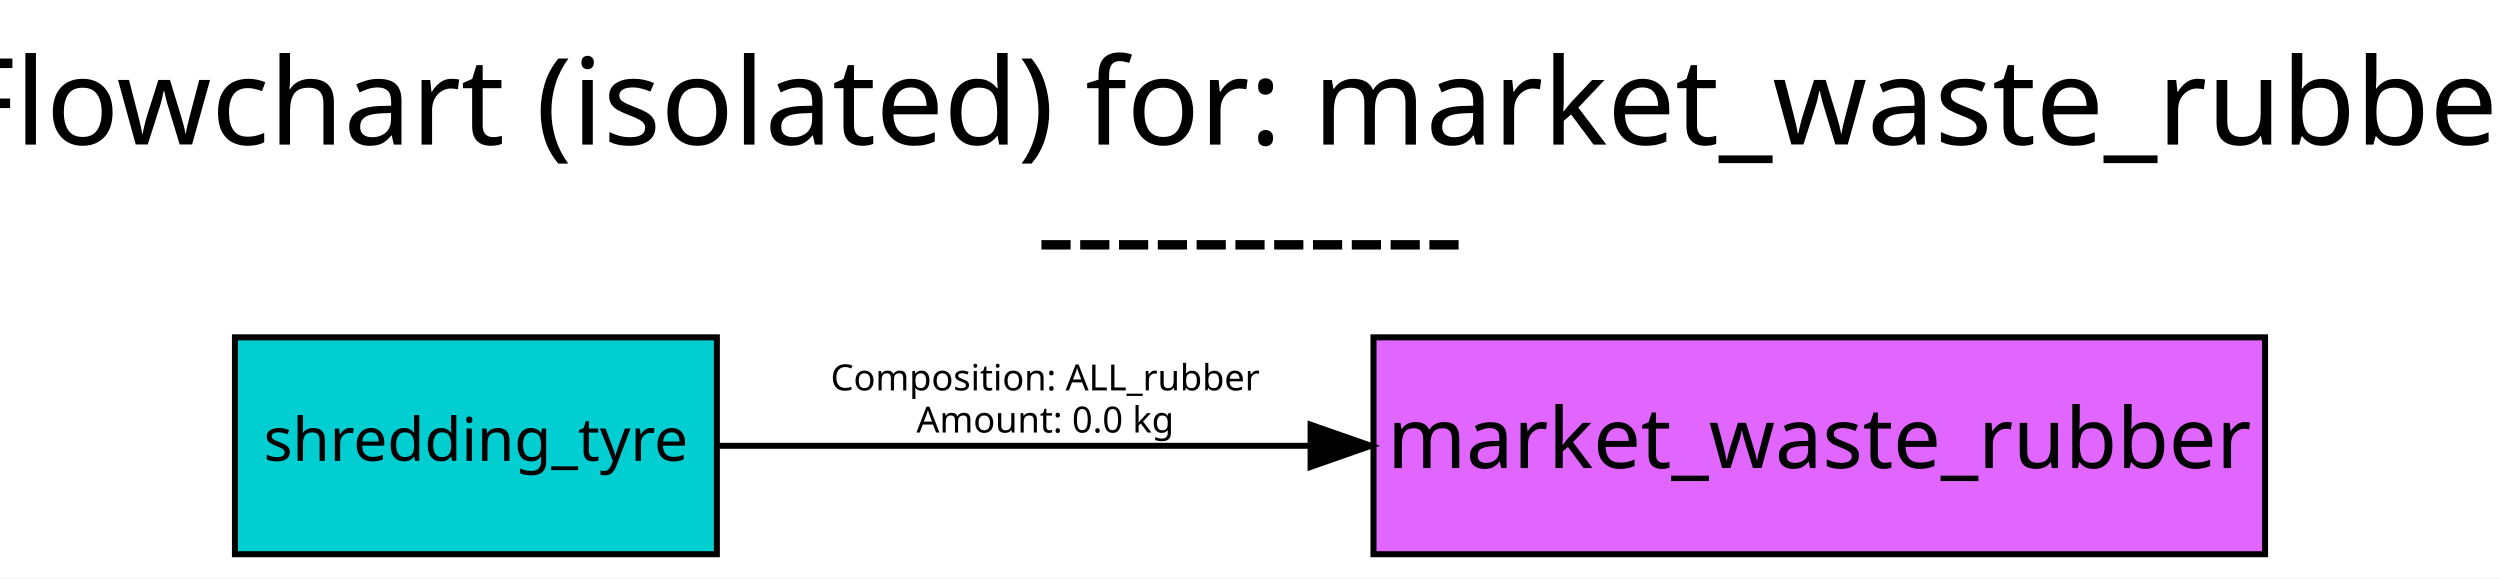
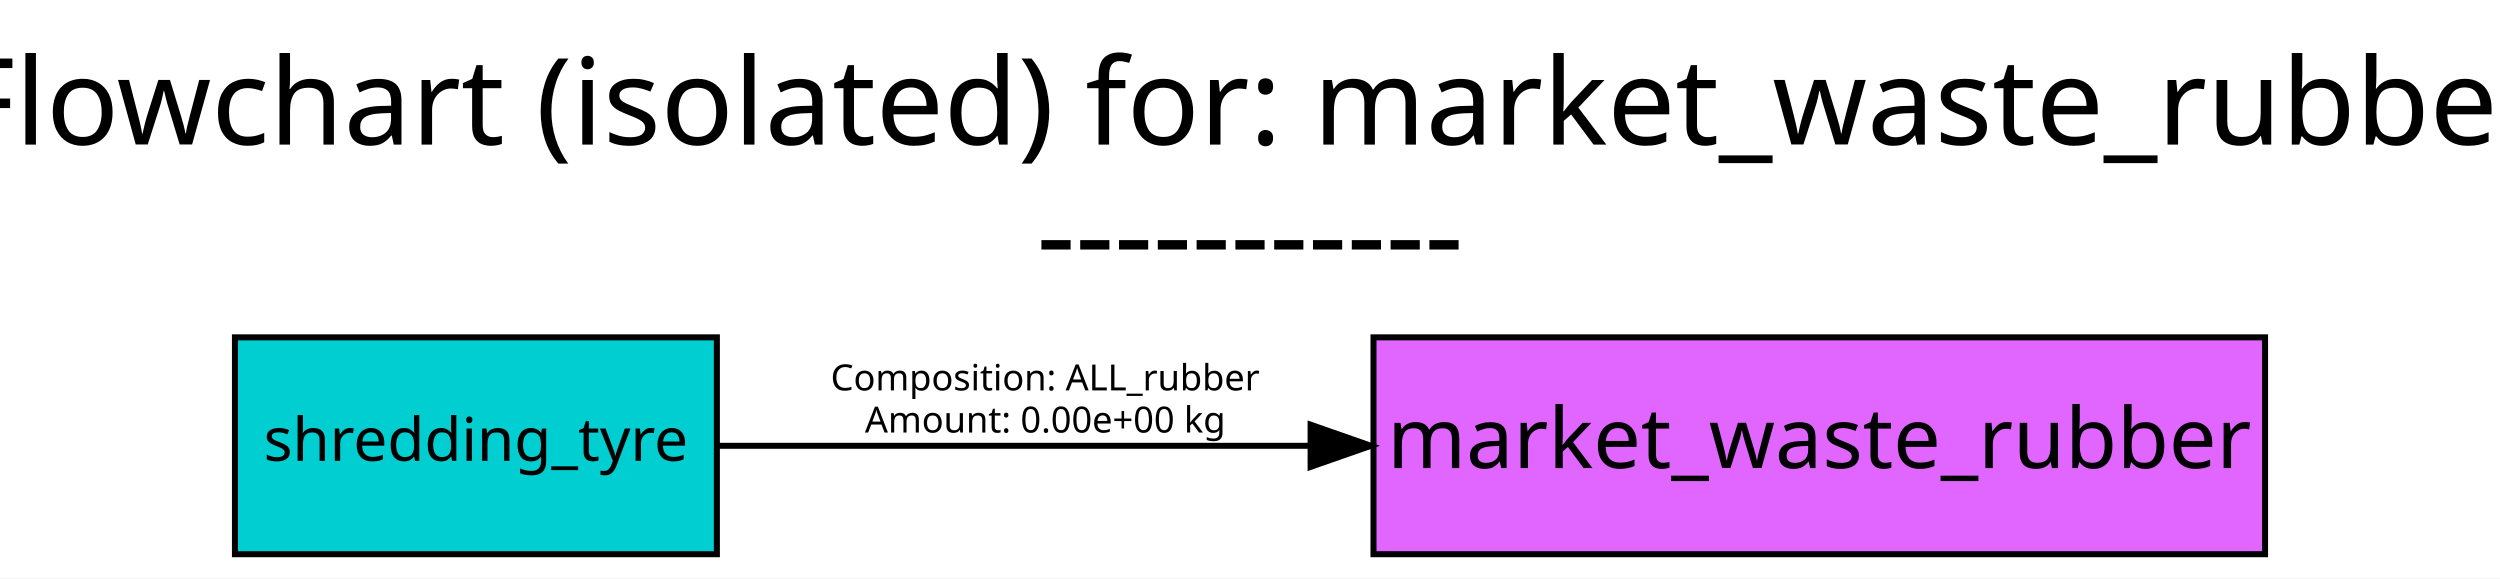
<svg xmlns="http://www.w3.org/2000/svg" width="415pt" height="96pt" viewBox="0.00 0.00 415.00 96.00">
  <g id="graph0" class="graph" transform="scale(1 1) rotate(0) translate(4 92)">
    <polygon fill="white" stroke="transparent" points="-4,4 -4,-92 411,-92 411,4 -4,4" />
    <text text-anchor="middle" x="203.5" y="-68" font-family="Cabin" font-size="20.00">Flowchart (isolated) for: market_waste_rubber</text>
    <text text-anchor="middle" x="203.5" y="-46" font-family="Cabin" font-size="20.00">-----------</text>
    <g id="node1" class="node">
      <polygon fill="#e066ff" stroke="black" points="372,-36 224,-36 224,0 372,0 372,-36" />
      <text text-anchor="middle" x="298" y="-14.3" font-family="Cabin" font-size="14.00">market_waste_rubber</text>
    </g>
    <g id="node2" class="node">
      <polygon fill="darkturquoise" stroke="black" points="115,-36 35,-36 35,0 115,0 115,-36" />
      <text text-anchor="middle" x="75" y="-15.5" font-family="Cabin" font-size="10.00">shredding_tyre</text>
    </g>
    <g id="edge1" class="edge">
      <path fill="none" stroke="black" d="M115,-18C142.18,-18 179.47,-18 213.22,-18" />
      <polygon fill="black" stroke="black" points="213.56,-21.5 223.56,-18 213.56,-14.5 213.56,-21.5" />
      <text text-anchor="middle" x="169.5" y="-27.2" font-family="Cabin" font-size="6.00">Composition: ALL_rubber</text>
-       <text text-anchor="middle" x="169.5" y="-20.2" font-family="Cabin" font-size="6.00">Amount: 0.0 kg</text>
+       <text text-anchor="middle" x="169.5" y="-20.2" font-family="Cabin" font-size="6.00">Amount: 0.00e+00 kg</text>
    </g>
  </g>
</svg>
